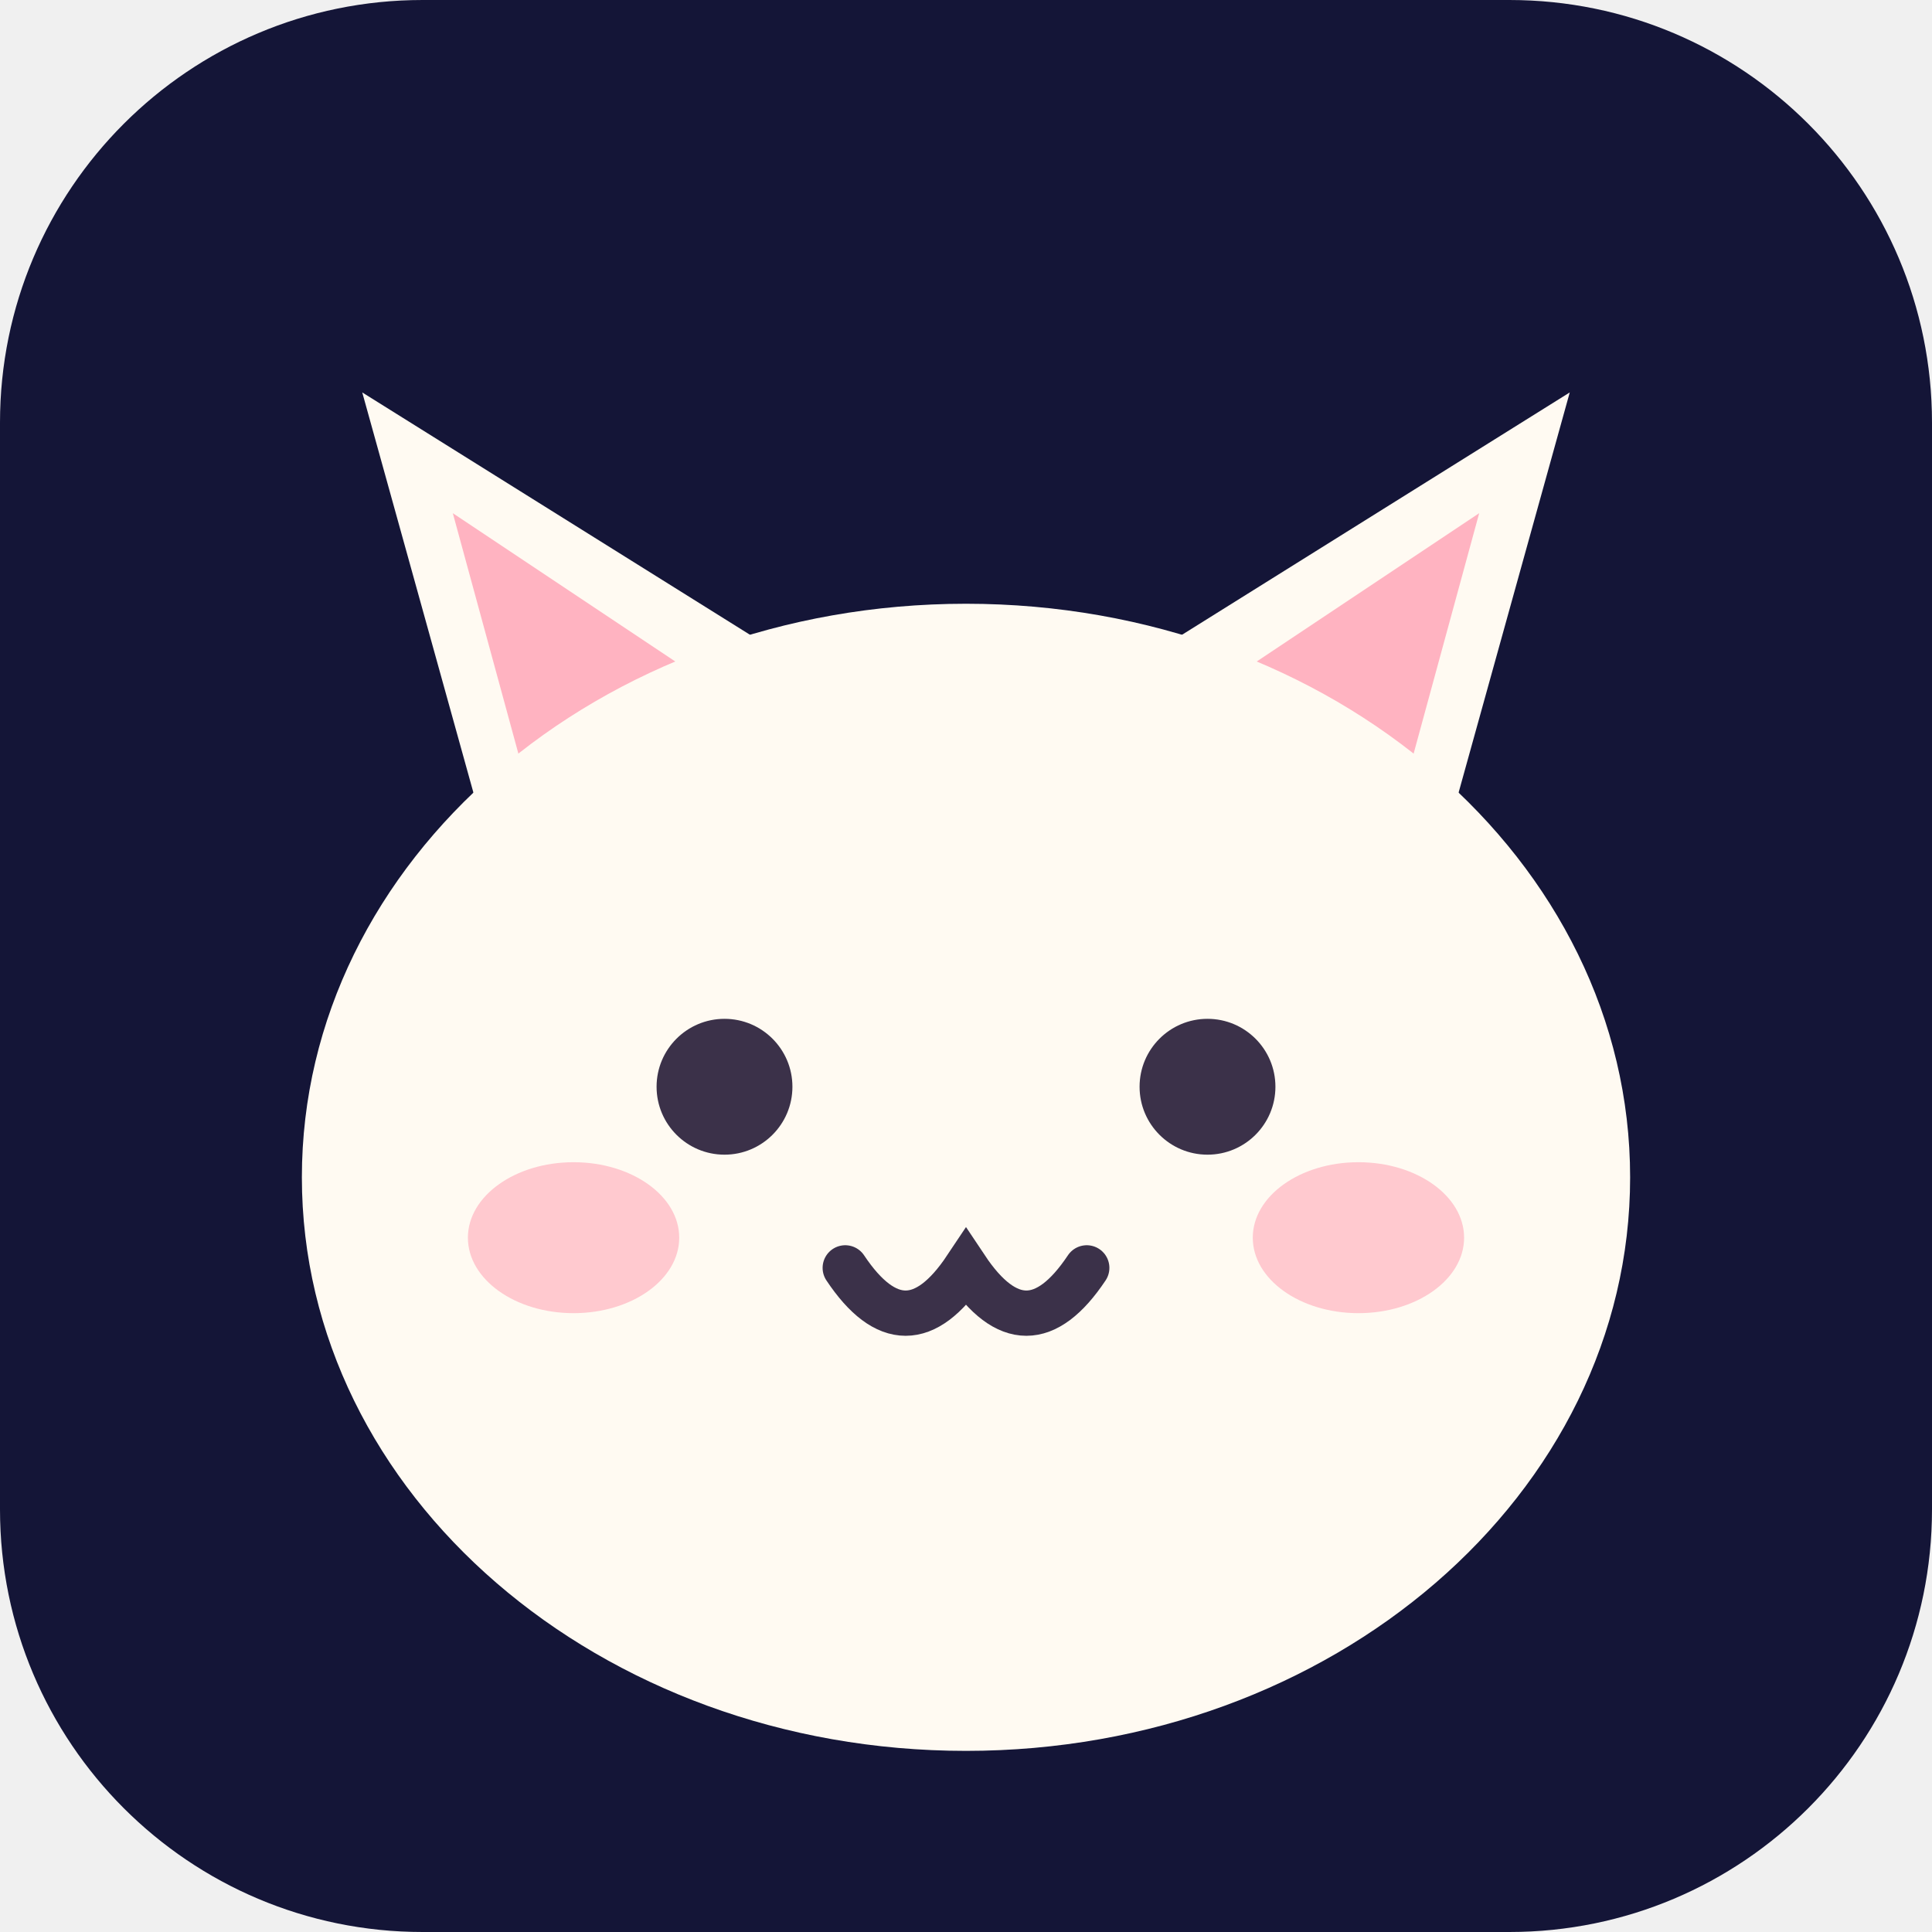
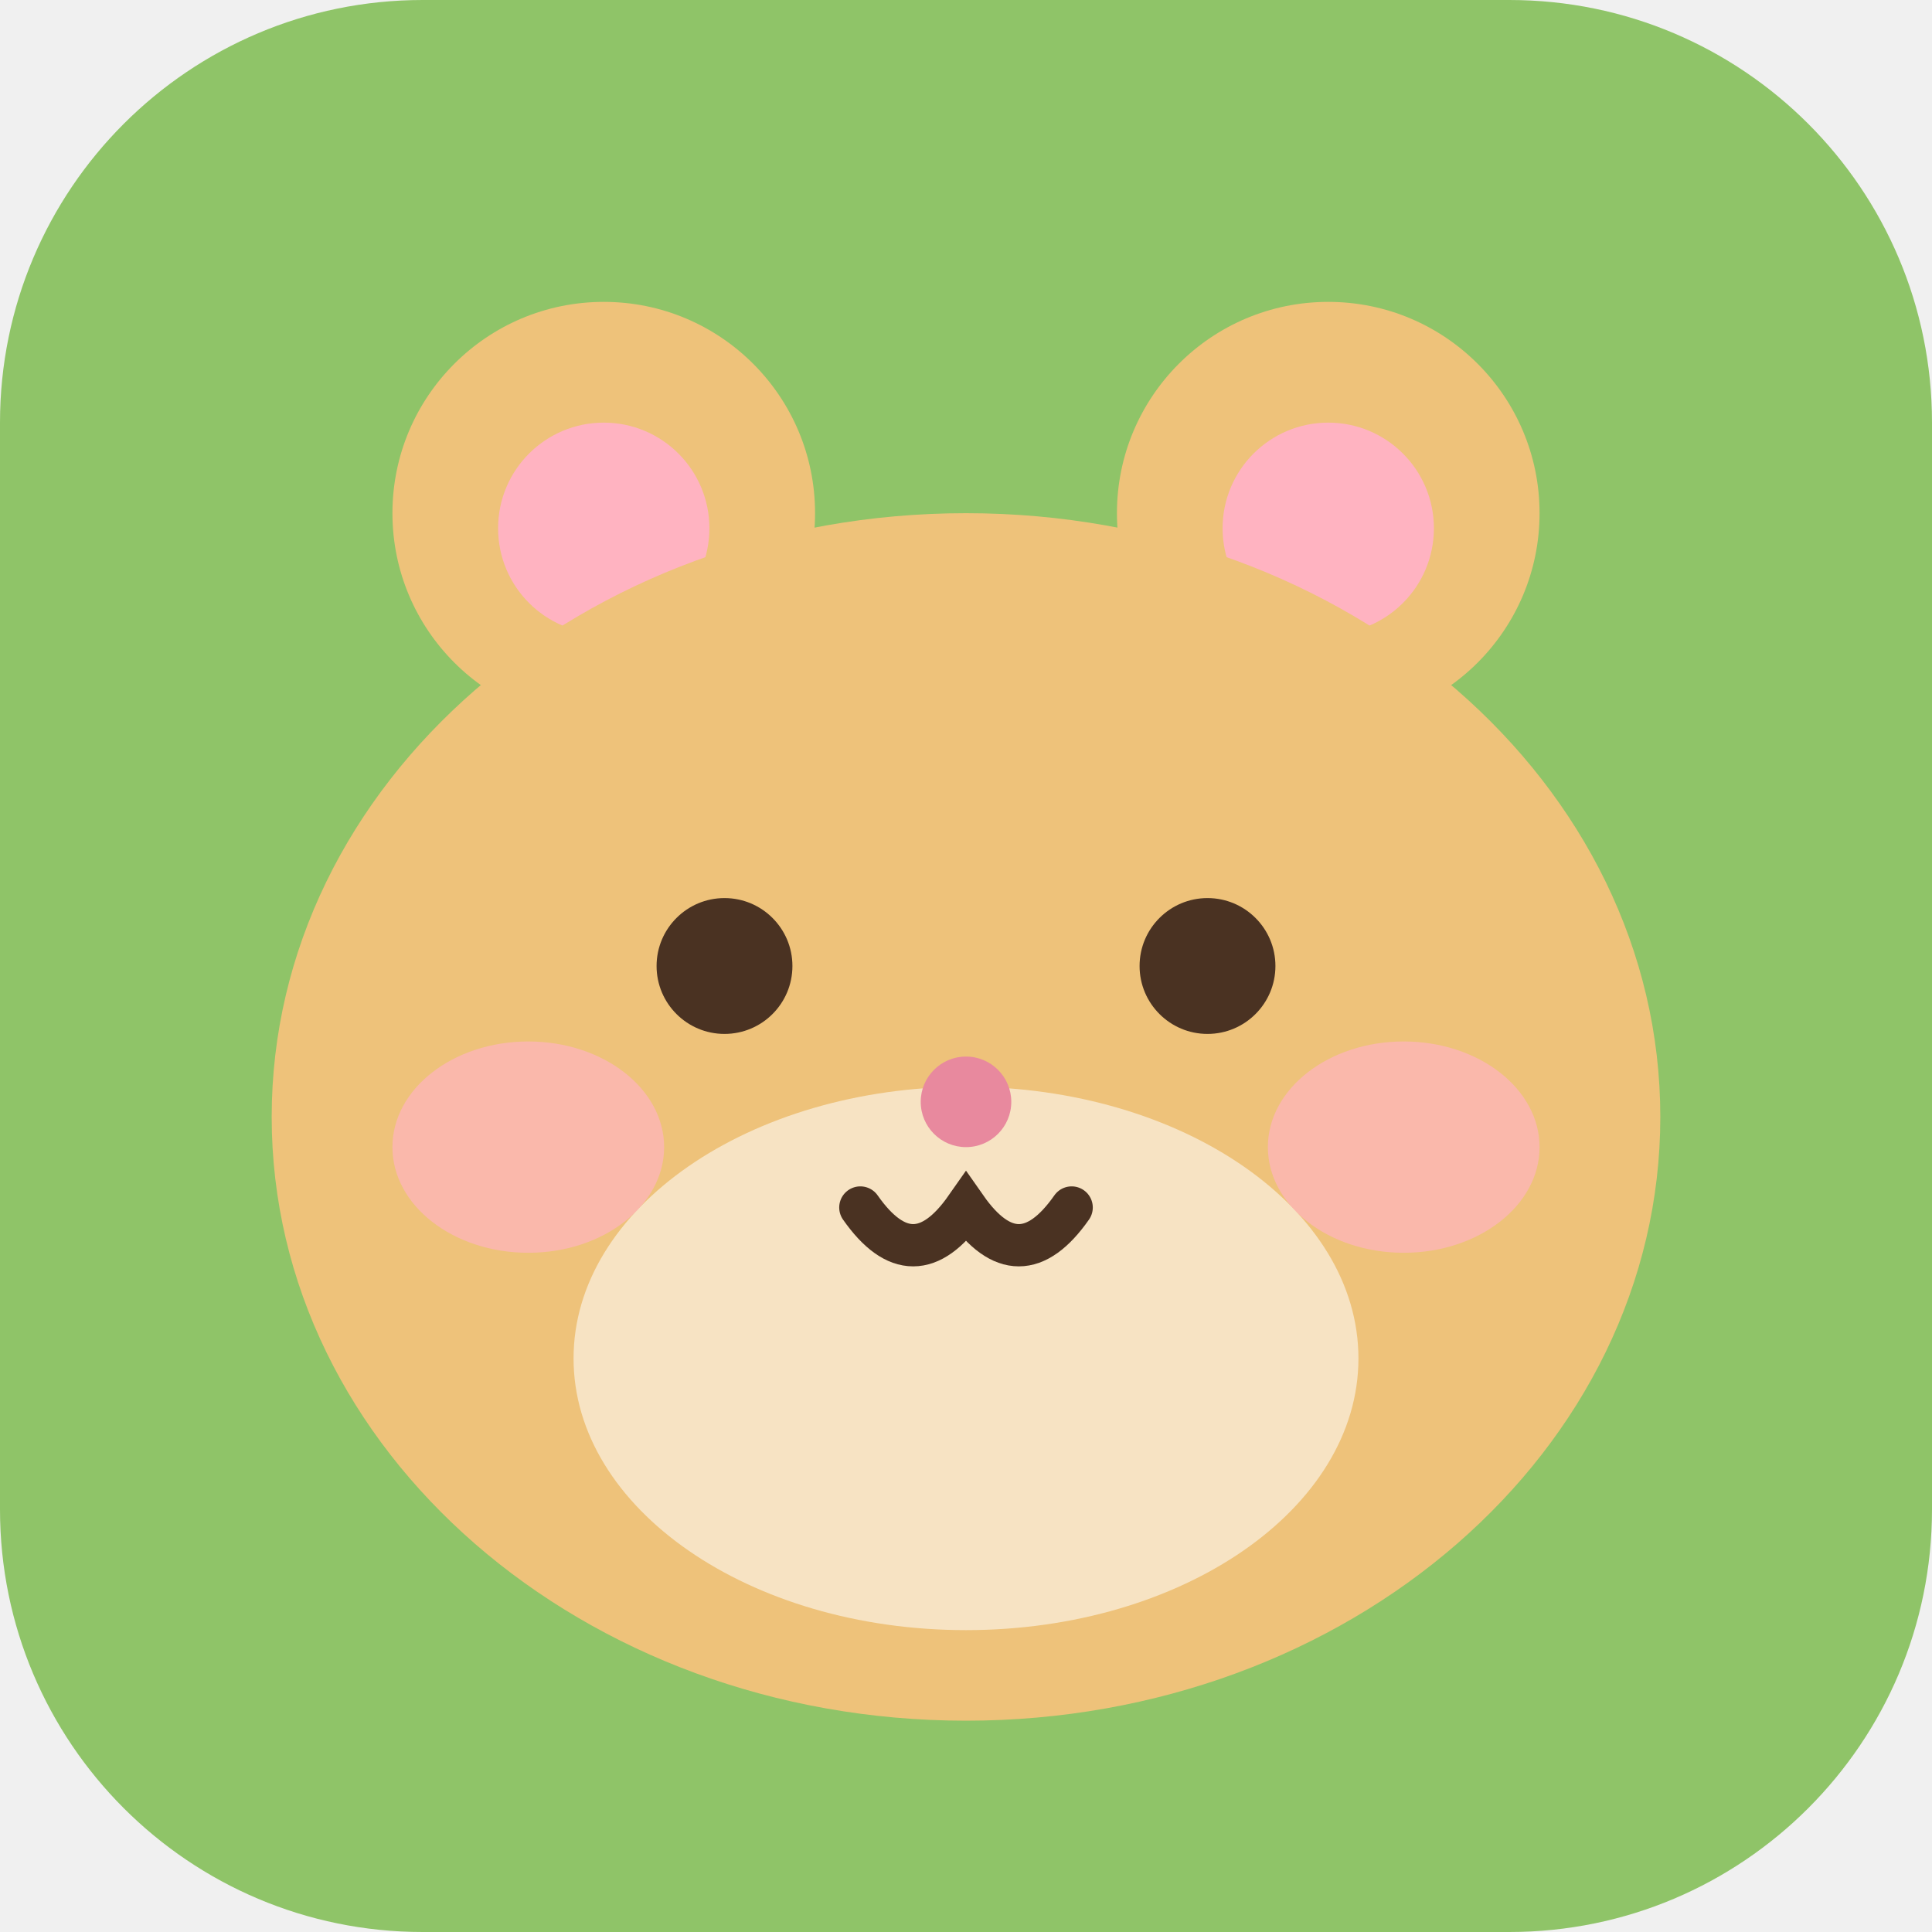
<svg xmlns="http://www.w3.org/2000/svg" viewBox="0 0 128 128">
-   <rect width="128" height="128" rx="28" fill="#141537" />
-   <path d="M34 62 L24 26 L56 46 Z" fill="#fffaf2" />
-   <path d="M94 62 L104 26 L72 46 Z" fill="#fffaf2" />
-   <path d="M36 56 L30 34 L48 46 Z" fill="#ffb3c1" />
-   <path d="M92 56 L98 34 L80 46 Z" fill="#ffb3c1" />
-   <ellipse cx="64" cy="78" rx="44" ry="38" fill="#fffaf2" />
-   <circle cx="48" cy="72" r="4.5" fill="#3b3149" />
-   <circle cx="80" cy="72" r="4.5" fill="#3b3149" />
-   <path d="M56 84 q4 6 8 0 q4 6 8 0" stroke="#3b3149" stroke-width="3" stroke-linecap="round" fill="none" />
-   <ellipse cx="38" cy="82" rx="7" ry="5" fill="#ffb3c1" opacity=".7" />
-   <ellipse cx="90" cy="82" rx="7" ry="5" fill="#ffb3c1" opacity=".7" />
+   <rect width="128" height="128" rx="28" fill="#8FC468" />
+   <circle cx="40" cy="34" r="14" fill="#eec27a" />
+   <circle cx="88" cy="34" r="14" fill="#eec27a" />
+   <circle cx="40" cy="35" r="7" fill="#ffb3c1" />
+   <circle cx="88" cy="35" r="7" fill="#ffb3c1" />
+   <ellipse cx="64" cy="74" rx="46" ry="40" fill="#eec27a" />
+   <ellipse cx="64" cy="90" rx="26" ry="18" fill="#fff" opacity=".55" />
+   <circle cx="48" cy="64" r="4.5" fill="#4a3222" />
+   <circle cx="80" cy="64" r="4.5" fill="#4a3222" />
+   <circle cx="64" cy="73" r="3" fill="#e8899e" />
+   <path d="M57 80 q3.5 5 7 0 q3.5 5 7 0" stroke="#4a3222" stroke-width="2.8" stroke-linecap="round" fill="none" />
+   <ellipse cx="35" cy="76" rx="9" ry="7" fill="#ffb3c1" opacity=".7" />
+   <ellipse cx="93" cy="76" rx="9" ry="7" fill="#ffb3c1" opacity=".7" />
</svg>
